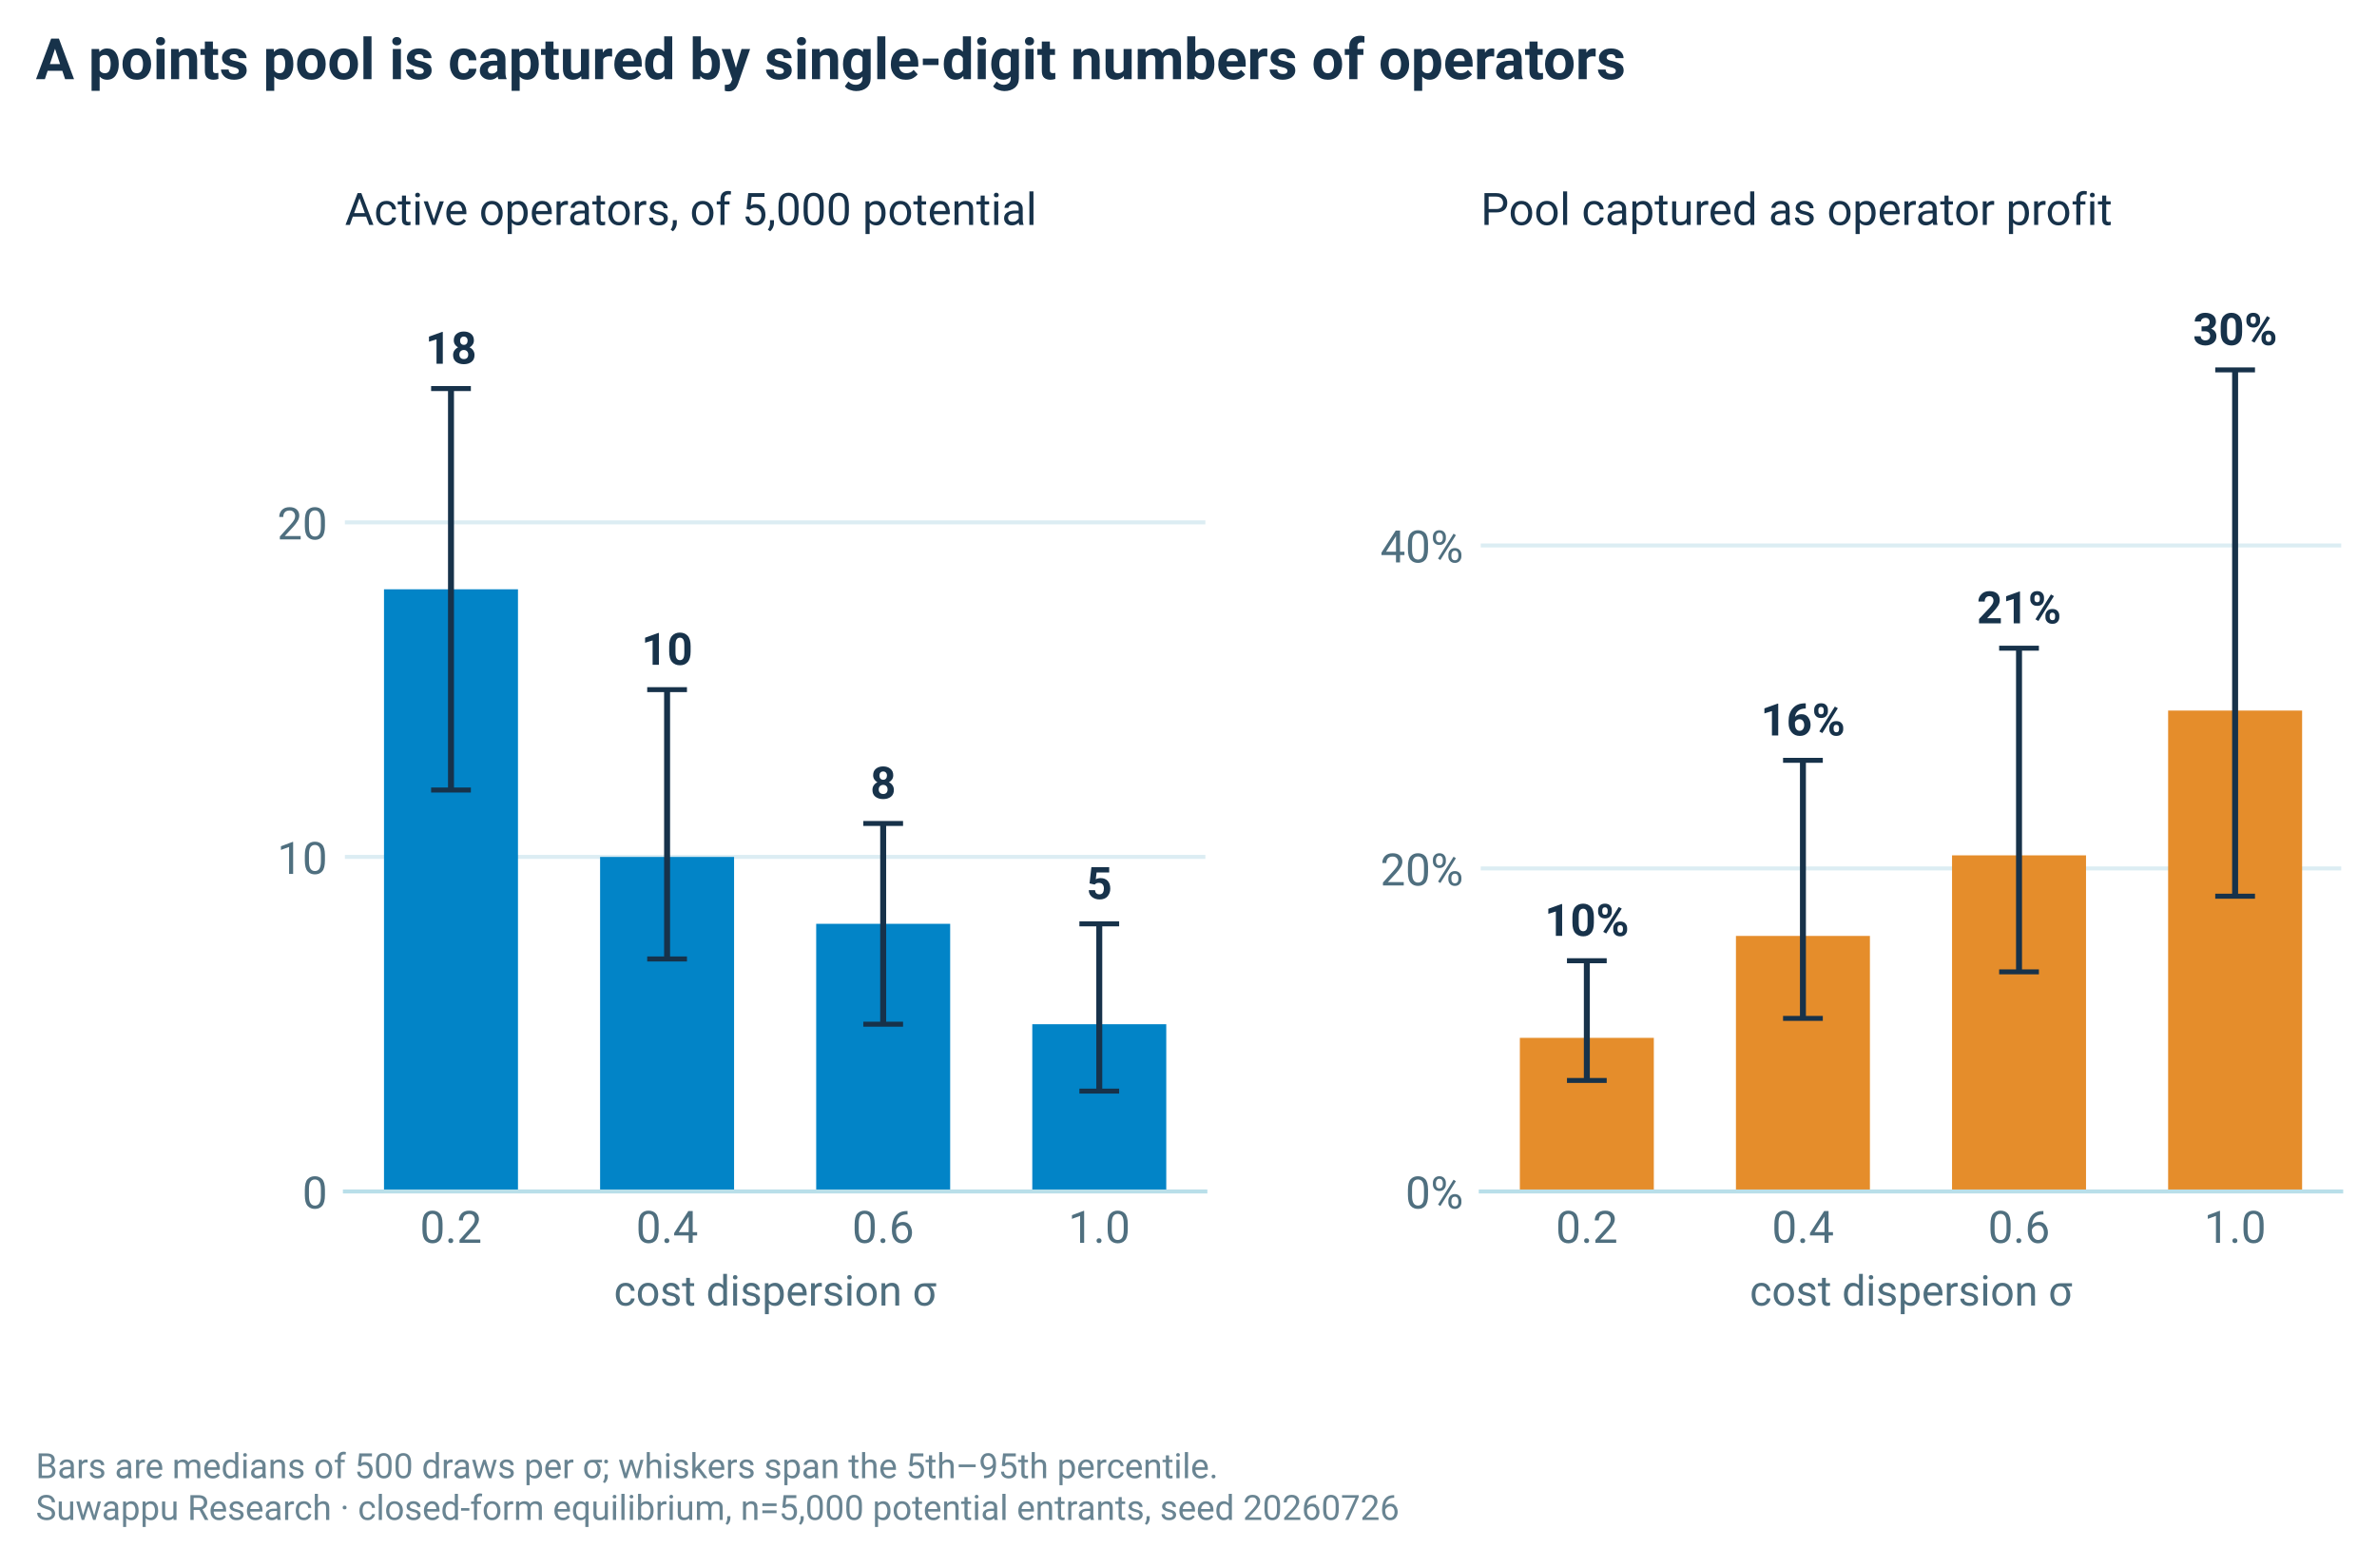
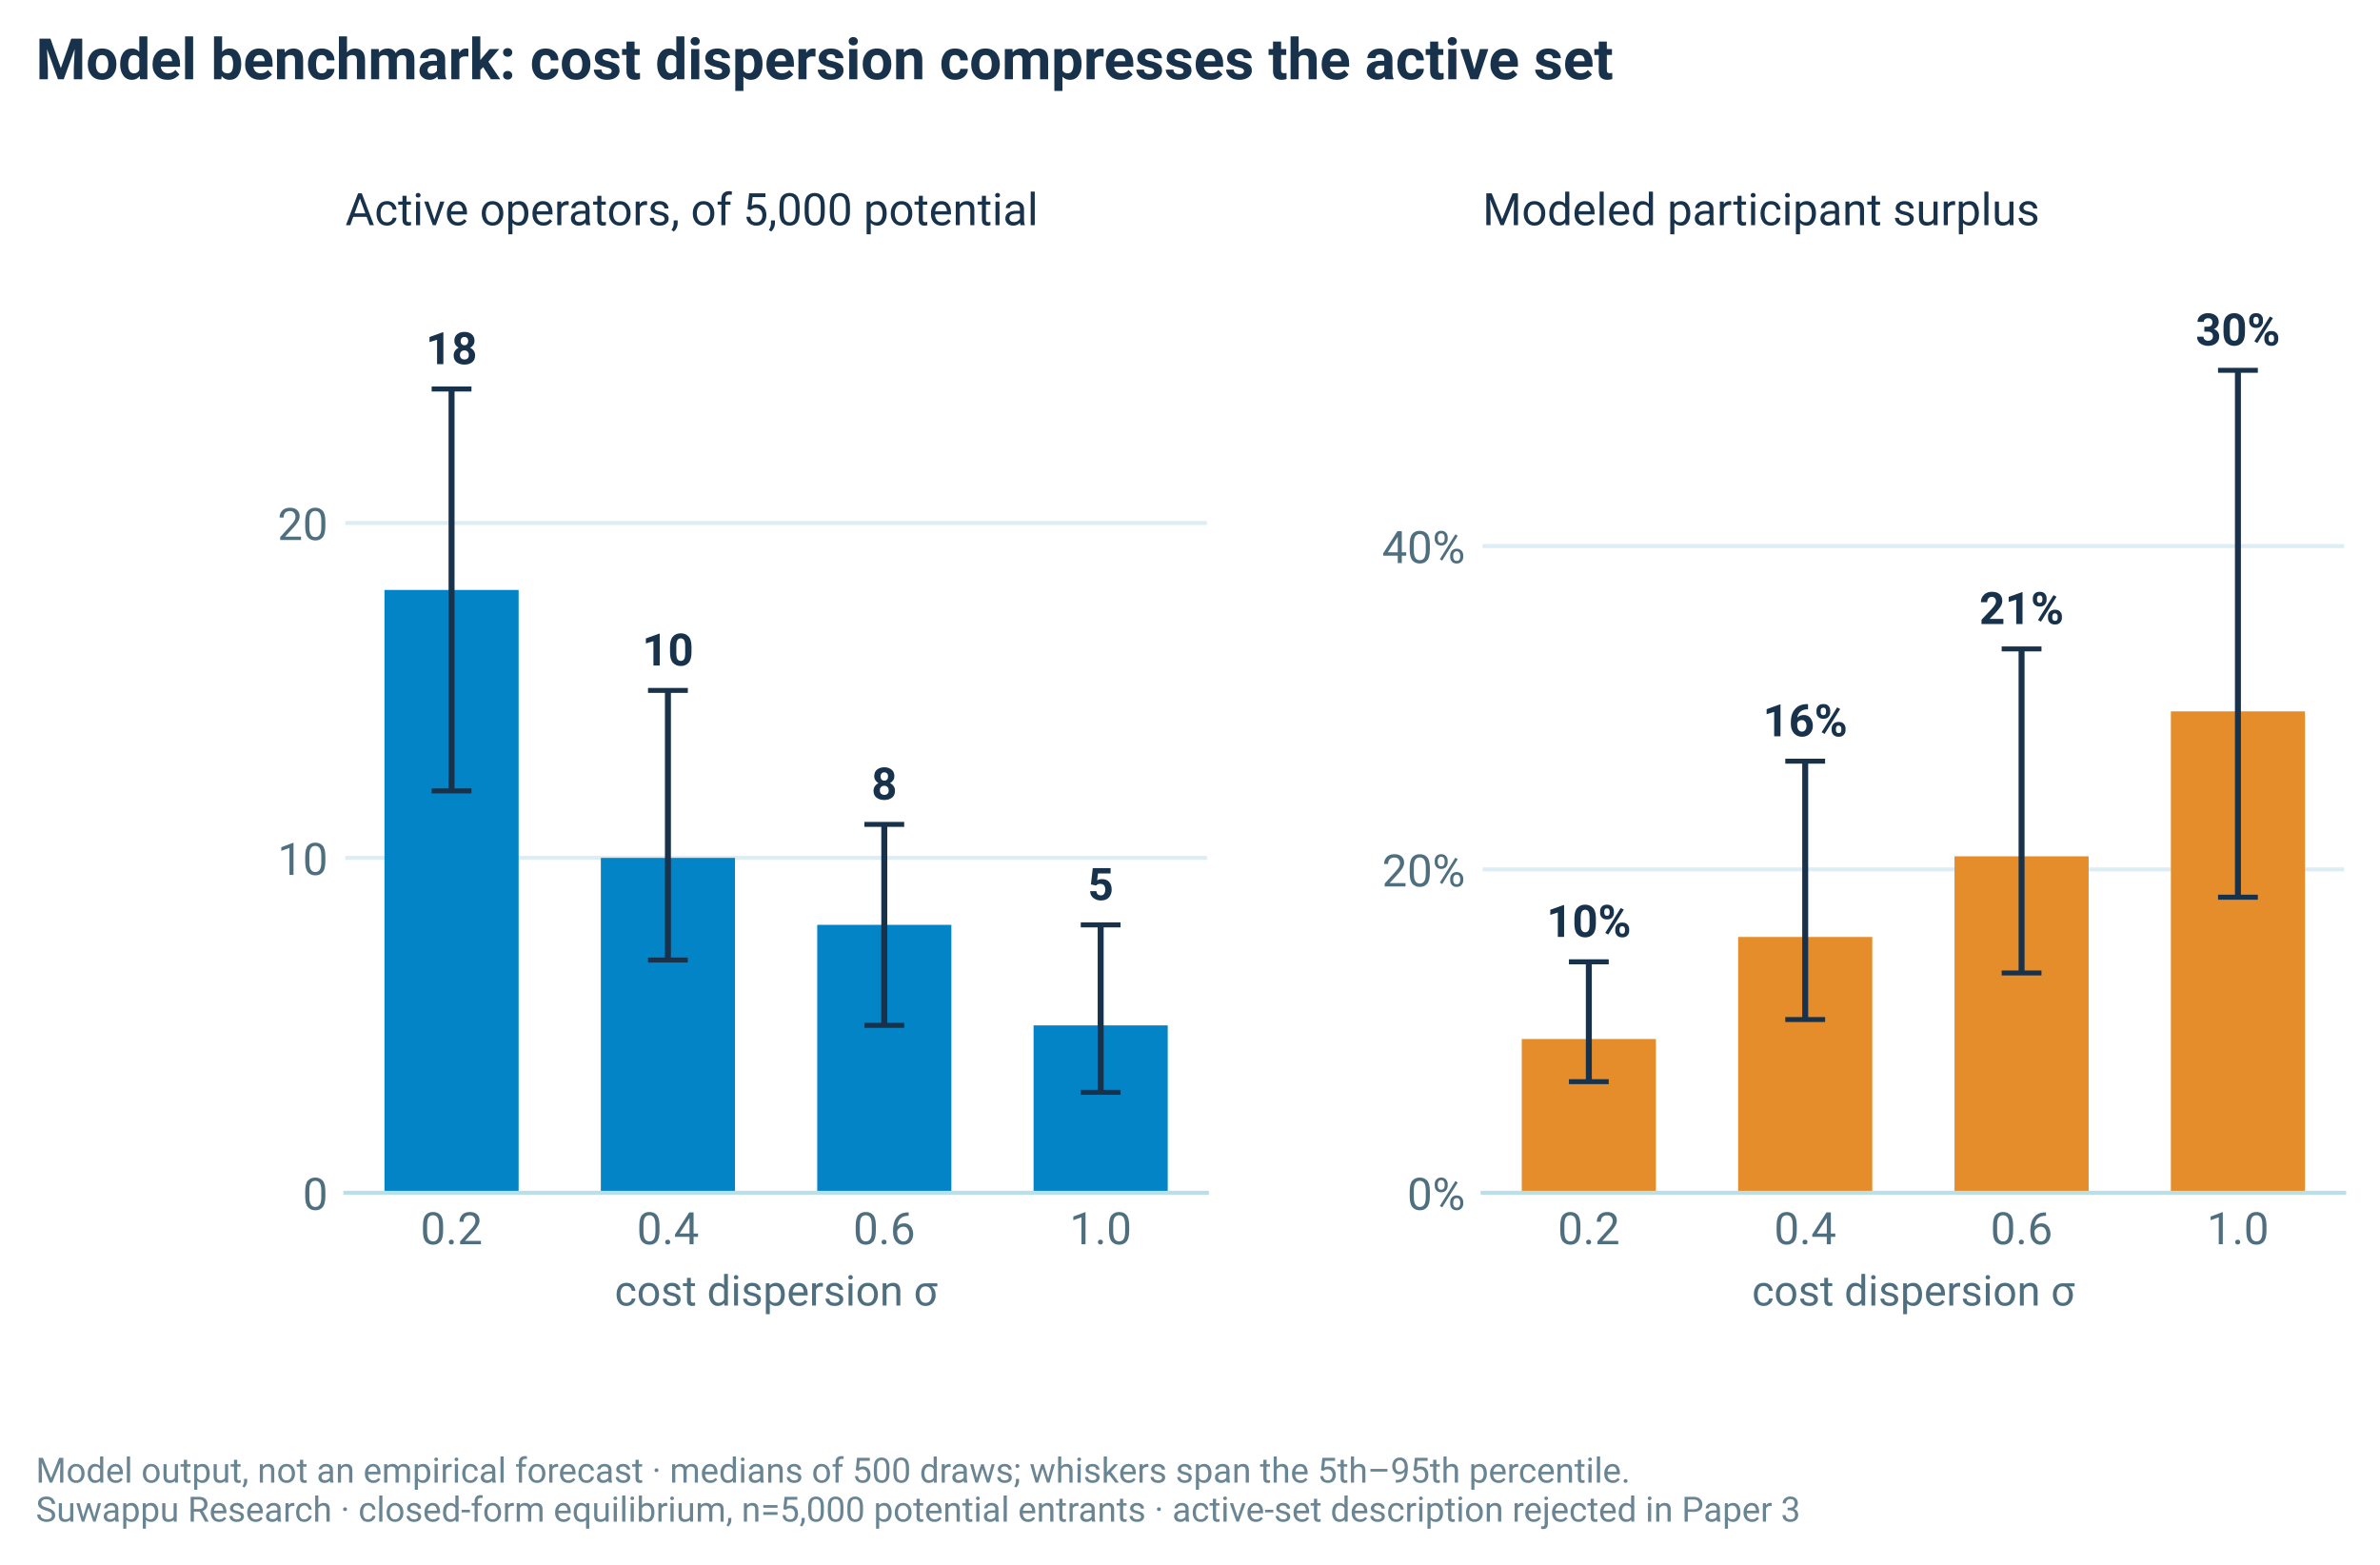
- <svg xmlns="http://www.w3.org/2000/svg" xmlns:xlink="http://www.w3.org/1999/xlink" role="img" width="478.368pt" height="315.438pt" viewBox="0 0 478.368 315.438" version="1.1">
+ <svg xmlns="http://www.w3.org/2000/svg" xmlns:xlink="http://www.w3.org/1999/xlink" role="img" width="478.368pt" height="314.512pt" viewBox="0 0 478.368 314.512" version="1.1">
  <defs>
    <style type="text/css">*{stroke-linejoin: round; stroke-linecap: butt}</style>
  </defs>
  <g id="figure_1">
    <g id="patch_1">
-       <path d="M 0 315.438  L 478.368 315.438  L 478.368 -0  L 0 -0  L 0 315.438  z " style="fill: none" />
+       <path d="M 0 314.512 L 478.368 314.512 L 478.368 0 L 0 0 L 0 314.512 z " style="fill: none" />
    </g>
    <g id="axes_1">
      <g id="patch_2">
-         <path d="M 69.408 239.76  L 242.58 239.76  L 242.58 51.264  L 69.408 51.264  L 69.408 239.76  z " style="fill: none" />
+         <path d="M 69.408 239.76 L 242.58 239.76 L 242.58 51.264 L 69.408 51.264 L 69.408 239.76 z " style="fill: none" />
      </g>
      <g id="matplotlib.axis_1">
        <g id="xtick_1">
          <g id="line2d_1" />
          <g id="text_1">
-             <text style="font-size: 9px; font-family:Geist, ui-sans-serif, system-ui, -apple-system, 'Segoe UI', Roboto, sans-serif, 'Bitstream Vera Sans', 'Computer Modern Sans Serif', 'Lucida Grande', 'Verdana', 'Geneva', 'Lucid', 'Arial', 'Helvetica', 'Avant Garde', sans-serif; text-anchor: middle; fill: #4f6f7f" x="90.761" y="250.098" transform="rotate(-0 90.761 250.0979)">0.2</text>
+             <text style="font-size: 9px; font-family:Geist, ui-sans-serif, system-ui, -apple-system, 'Segoe UI', Roboto, sans-serif, 'Bitstream Vera Sans', 'Computer Modern Sans Serif', 'Lucida Grande', 'Verdana', 'Geneva', 'Lucid', 'Arial', 'Helvetica', 'Avant Garde', sans-serif; text-anchor: middle; fill: #4f6f7f" x="90.761" y="250.099" transform="rotate(-0 90.761 250.0986)">0.2</text>
          </g>
        </g>
        <g id="xtick_2">
          <g id="line2d_2" />
          <g id="text_2">
-             <text style="font-size: 9px; font-family:Geist, ui-sans-serif, system-ui, -apple-system, 'Segoe UI', Roboto, sans-serif, 'Bitstream Vera Sans', 'Computer Modern Sans Serif', 'Lucida Grande', 'Verdana', 'Geneva', 'Lucid', 'Arial', 'Helvetica', 'Avant Garde', sans-serif; text-anchor: middle; fill: #4f6f7f" x="134.25" y="250.098" transform="rotate(-0 134.2498 250.0979)">0.4</text>
+             <text style="font-size: 9px; font-family:Geist, ui-sans-serif, system-ui, -apple-system, 'Segoe UI', Roboto, sans-serif, 'Bitstream Vera Sans', 'Computer Modern Sans Serif', 'Lucida Grande', 'Verdana', 'Geneva', 'Lucid', 'Arial', 'Helvetica', 'Avant Garde', sans-serif; text-anchor: middle; fill: #4f6f7f" x="134.25" y="250.099" transform="rotate(-0 134.2498 250.0986)">0.4</text>
          </g>
        </g>
        <g id="xtick_3">
          <g id="line2d_3" />
          <g id="text_3">
-             <text style="font-size: 9px; font-family:Geist, ui-sans-serif, system-ui, -apple-system, 'Segoe UI', Roboto, sans-serif, 'Bitstream Vera Sans', 'Computer Modern Sans Serif', 'Lucida Grande', 'Verdana', 'Geneva', 'Lucid', 'Arial', 'Helvetica', 'Avant Garde', sans-serif; text-anchor: middle; fill: #4f6f7f" x="177.739" y="250.098" transform="rotate(-0 177.7386 250.0979)">0.6</text>
+             <text style="font-size: 9px; font-family:Geist, ui-sans-serif, system-ui, -apple-system, 'Segoe UI', Roboto, sans-serif, 'Bitstream Vera Sans', 'Computer Modern Sans Serif', 'Lucida Grande', 'Verdana', 'Geneva', 'Lucid', 'Arial', 'Helvetica', 'Avant Garde', sans-serif; text-anchor: middle; fill: #4f6f7f" x="177.739" y="250.099" transform="rotate(-0 177.7386 250.0986)">0.6</text>
          </g>
        </g>
        <g id="xtick_4">
          <g id="line2d_4" />
          <g id="text_4">
-             <text style="font-size: 9px; font-family:Geist, ui-sans-serif, system-ui, -apple-system, 'Segoe UI', Roboto, sans-serif, 'Bitstream Vera Sans', 'Computer Modern Sans Serif', 'Lucida Grande', 'Verdana', 'Geneva', 'Lucid', 'Arial', 'Helvetica', 'Avant Garde', sans-serif; text-anchor: middle; fill: #4f6f7f" x="221.227" y="250.098" transform="rotate(-0 221.2274 250.0979)">1.0</text>
+             <text style="font-size: 9px; font-family:Geist, ui-sans-serif, system-ui, -apple-system, 'Segoe UI', Roboto, sans-serif, 'Bitstream Vera Sans', 'Computer Modern Sans Serif', 'Lucida Grande', 'Verdana', 'Geneva', 'Lucid', 'Arial', 'Helvetica', 'Avant Garde', sans-serif; text-anchor: middle; fill: #4f6f7f" x="221.227" y="250.099" transform="rotate(-0 221.2274 250.0986)">1.0</text>
          </g>
        </g>
        <g id="text_5">
-           <text style="font-size: 8.5px; font-family:Geist, ui-sans-serif, system-ui, -apple-system, 'Segoe UI', Roboto, sans-serif, 'Bitstream Vera Sans', 'Computer Modern Sans Serif', 'Lucida Grande', 'Verdana', 'Geneva', 'Lucid', 'Arial', 'Helvetica', 'Avant Garde', sans-serif; text-anchor: middle; fill: #4f6f7f" x="155.994" y="262.719" transform="rotate(-0 155.9942 262.7187)">cost dispersion σ</text>
+           <text style="font-size: 8.5px; font-family:Geist, ui-sans-serif, system-ui, -apple-system, 'Segoe UI', Roboto, sans-serif, 'Bitstream Vera Sans', 'Computer Modern Sans Serif', 'Lucida Grande', 'Verdana', 'Geneva', 'Lucid', 'Arial', 'Helvetica', 'Avant Garde', sans-serif; text-anchor: middle; fill: #4f6f7f" x="155.994" y="262.429" transform="rotate(-0 155.9942 262.429)">cost dispersion σ</text>
        </g>
      </g>
      <g id="matplotlib.axis_2">
        <g id="ytick_1">
          <g id="line2d_5">
-             <path d="M 69.408 239.76  L 242.58 239.76  " clip-path="url(#pb14c1b0435)" style="fill: none; stroke: #dcedf3; stroke-width: 0.8; stroke-linecap: square" />
+             <path d="M 69.408 239.76 L 242.58 239.76 " clip-path="url(#pdb73789c99)" style="fill: none; stroke: #dcedf3; stroke-width: 0.8; stroke-linecap: square" />
          </g>
          <g id="line2d_6" />
          <g id="text_6">
-             <text style="font-size: 9px; font-family:Geist, ui-sans-serif, system-ui, -apple-system, 'Segoe UI', Roboto, sans-serif, 'Bitstream Vera Sans', 'Computer Modern Sans Serif', 'Lucida Grande', 'Verdana', 'Geneva', 'Lucid', 'Arial', 'Helvetica', 'Avant Garde', sans-serif; text-anchor: end; fill: #4f6f7f" x="65.908" y="243.179" transform="rotate(-0 65.908 243.1789)">0</text>
+             <text style="font-size: 9px; font-family:Geist, ui-sans-serif, system-ui, -apple-system, 'Segoe UI', Roboto, sans-serif, 'Bitstream Vera Sans', 'Computer Modern Sans Serif', 'Lucida Grande', 'Verdana', 'Geneva', 'Lucid', 'Arial', 'Helvetica', 'Avant Garde', sans-serif; text-anchor: end; fill: #4f6f7f" x="65.908" y="243.179" transform="rotate(-0 65.908 243.1793)">0</text>
          </g>
        </g>
        <g id="ytick_2">
          <g id="line2d_7">
-             <path d="M 69.408 172.44  L 242.58 172.44  " clip-path="url(#pb14c1b0435)" style="fill: none; stroke: #dcedf3; stroke-width: 0.8; stroke-linecap: square" />
+             <path d="M 69.408 172.44 L 242.58 172.44 " clip-path="url(#pdb73789c99)" style="fill: none; stroke: #dcedf3; stroke-width: 0.8; stroke-linecap: square" />
          </g>
          <g id="line2d_8" />
          <g id="text_7">
-             <text style="font-size: 9px; font-family:Geist, ui-sans-serif, system-ui, -apple-system, 'Segoe UI', Roboto, sans-serif, 'Bitstream Vera Sans', 'Computer Modern Sans Serif', 'Lucida Grande', 'Verdana', 'Geneva', 'Lucid', 'Arial', 'Helvetica', 'Avant Garde', sans-serif; text-anchor: end; fill: #4f6f7f" x="65.908" y="175.859" transform="rotate(-0 65.908 175.8589)">10</text>
+             <text style="font-size: 9px; font-family:Geist, ui-sans-serif, system-ui, -apple-system, 'Segoe UI', Roboto, sans-serif, 'Bitstream Vera Sans', 'Computer Modern Sans Serif', 'Lucida Grande', 'Verdana', 'Geneva', 'Lucid', 'Arial', 'Helvetica', 'Avant Garde', sans-serif; text-anchor: end; fill: #4f6f7f" x="65.908" y="175.859" transform="rotate(-0 65.908 175.8593)">10</text>
          </g>
        </g>
        <g id="ytick_3">
          <g id="line2d_9">
-             <path d="M 69.408 105.12  L 242.58 105.12  " clip-path="url(#pb14c1b0435)" style="fill: none; stroke: #dcedf3; stroke-width: 0.8; stroke-linecap: square" />
+             <path d="M 69.408 105.12 L 242.58 105.12 " clip-path="url(#pdb73789c99)" style="fill: none; stroke: #dcedf3; stroke-width: 0.8; stroke-linecap: square" />
          </g>
          <g id="line2d_10" />
          <g id="text_8">
-             <text style="font-size: 9px; font-family:Geist, ui-sans-serif, system-ui, -apple-system, 'Segoe UI', Roboto, sans-serif, 'Bitstream Vera Sans', 'Computer Modern Sans Serif', 'Lucida Grande', 'Verdana', 'Geneva', 'Lucid', 'Arial', 'Helvetica', 'Avant Garde', sans-serif; text-anchor: end; fill: #4f6f7f" x="65.908" y="108.539" transform="rotate(-0 65.908 108.5389)">20</text>
+             <text style="font-size: 9px; font-family:Geist, ui-sans-serif, system-ui, -apple-system, 'Segoe UI', Roboto, sans-serif, 'Bitstream Vera Sans', 'Computer Modern Sans Serif', 'Lucida Grande', 'Verdana', 'Geneva', 'Lucid', 'Arial', 'Helvetica', 'Avant Garde', sans-serif; text-anchor: end; fill: #4f6f7f" x="65.908" y="108.539" transform="rotate(-0 65.908 108.5393)">20</text>
          </g>
        </g>
      </g>
      <g id="patch_3">
-         <path d="M 77.279 239.76  L 104.243 239.76  L 104.243 118.584  L 77.279 118.584  z " clip-path="url(#pb14c1b0435)" style="fill: #0284c7" />
+         <path d="M 77.279 239.76 L 104.243 239.76 L 104.243 118.584 L 77.279 118.584 z " clip-path="url(#pdb73789c99)" style="fill: #0284c7" />
      </g>
      <g id="patch_4">
-         <path d="M 120.768 239.76  L 147.731 239.76  L 147.731 172.44  L 120.768 172.44  z " clip-path="url(#pb14c1b0435)" style="fill: #0284c7" />
+         <path d="M 120.768 239.76 L 147.731 239.76 L 147.731 172.44 L 120.768 172.44 z " clip-path="url(#pdb73789c99)" style="fill: #0284c7" />
      </g>
      <g id="patch_5">
-         <path d="M 164.257 239.76  L 191.22 239.76  L 191.22 185.904  L 164.257 185.904  z " clip-path="url(#pb14c1b0435)" style="fill: #0284c7" />
+         <path d="M 164.257 239.76 L 191.22 239.76 L 191.22 185.904 L 164.257 185.904 z " clip-path="url(#pdb73789c99)" style="fill: #0284c7" />
      </g>
      <g id="patch_6">
-         <path d="M 207.746 239.76  L 234.709 239.76  L 234.709 206.1  L 207.746 206.1  z " clip-path="url(#pb14c1b0435)" style="fill: #0284c7" />
+         <path d="M 207.746 239.76 L 234.709 239.76 L 234.709 206.1 L 207.746 206.1 z " clip-path="url(#pdb73789c99)" style="fill: #0284c7" />
      </g>
      <g id="LineCollection_1">
-         <path d="M 90.761 158.976  L 90.761 78.192  " clip-path="url(#pb14c1b0435)" style="fill: none; stroke: #17324a; stroke-width: 1.2" />
-         <path d="M 134.25 192.973  L 134.25 138.78  " clip-path="url(#pb14c1b0435)" style="fill: none; stroke: #17324a; stroke-width: 1.2" />
-         <path d="M 177.739 206.1  L 177.739 165.708  " clip-path="url(#pb14c1b0435)" style="fill: none; stroke: #17324a; stroke-width: 1.2" />
-         <path d="M 221.227 219.564  L 221.227 185.904  " clip-path="url(#pb14c1b0435)" style="fill: none; stroke: #17324a; stroke-width: 1.2" />
+         <path d="M 90.761 158.976 L 90.761 78.192 " clip-path="url(#pdb73789c99)" style="fill: none; stroke: #17324a; stroke-width: 1.2" />
+         <path d="M 134.25 192.973 L 134.25 138.78 " clip-path="url(#pdb73789c99)" style="fill: none; stroke: #17324a; stroke-width: 1.2" />
+         <path d="M 177.739 206.1 L 177.739 165.708 " clip-path="url(#pdb73789c99)" style="fill: none; stroke: #17324a; stroke-width: 1.2" />
+         <path d="M 221.227 219.564 L 221.227 185.904 " clip-path="url(#pdb73789c99)" style="fill: none; stroke: #17324a; stroke-width: 1.2" />
      </g>
      <g id="line2d_11">
        <defs>
-           <path id="m58d3341c25" d="M 4 0  L -4 -0  " style="stroke: #17324a" />
+           <path id="m475809ba50" d="M 4 0 L -4 -0 " style="stroke: #17324a" />
        </defs>
-         <g clip-path="url(#pb14c1b0435)">
-           <use xlink:href="#m58d3341c25" x="90.761" y="158.976" style="fill: #1f77b4; stroke: #17324a" />
-           <use xlink:href="#m58d3341c25" x="134.25" y="192.973" style="fill: #1f77b4; stroke: #17324a" />
-           <use xlink:href="#m58d3341c25" x="177.739" y="206.1" style="fill: #1f77b4; stroke: #17324a" />
-           <use xlink:href="#m58d3341c25" x="221.227" y="219.564" style="fill: #1f77b4; stroke: #17324a" />
+         <g clip-path="url(#pdb73789c99)">
+           <use xlink:href="#m475809ba50" x="90.761" y="158.976" style="fill: #1f77b4; stroke: #17324a" />
+           <use xlink:href="#m475809ba50" x="134.25" y="192.973" style="fill: #1f77b4; stroke: #17324a" />
+           <use xlink:href="#m475809ba50" x="177.739" y="206.1" style="fill: #1f77b4; stroke: #17324a" />
+           <use xlink:href="#m475809ba50" x="221.227" y="219.564" style="fill: #1f77b4; stroke: #17324a" />
        </g>
      </g>
      <g id="line2d_12">
-         <g clip-path="url(#pb14c1b0435)">
-           <use xlink:href="#m58d3341c25" x="90.761" y="78.192" style="fill: #1f77b4; stroke: #17324a" />
-           <use xlink:href="#m58d3341c25" x="134.25" y="138.78" style="fill: #1f77b4; stroke: #17324a" />
-           <use xlink:href="#m58d3341c25" x="177.739" y="165.708" style="fill: #1f77b4; stroke: #17324a" />
-           <use xlink:href="#m58d3341c25" x="221.227" y="185.904" style="fill: #1f77b4; stroke: #17324a" />
+         <g clip-path="url(#pdb73789c99)">
+           <use xlink:href="#m475809ba50" x="90.761" y="78.192" style="fill: #1f77b4; stroke: #17324a" />
+           <use xlink:href="#m475809ba50" x="134.25" y="138.78" style="fill: #1f77b4; stroke: #17324a" />
+           <use xlink:href="#m475809ba50" x="177.739" y="165.708" style="fill: #1f77b4; stroke: #17324a" />
+           <use xlink:href="#m475809ba50" x="221.227" y="185.904" style="fill: #1f77b4; stroke: #17324a" />
        </g>
      </g>
      <g id="patch_7">
-         <path d="M 69.408 239.76  L 242.58 239.76  " style="fill: none; stroke: #b9dfe9; stroke-width: 0.8; stroke-linejoin: miter; stroke-linecap: square" />
+         <path d="M 69.408 239.76 L 242.58 239.76 " style="fill: none; stroke: #b9dfe9; stroke-width: 0.8; stroke-linejoin: miter; stroke-linecap: square" />
      </g>
      <g id="text_9">
        <text style="font-weight: 700; font-size: 9px; font-family:Geist, ui-sans-serif, system-ui, -apple-system, 'Segoe UI', Roboto, sans-serif, 'Bitstream Vera Sans', 'Computer Modern Sans Serif', 'Lucida Grande', 'Verdana', 'Geneva', 'Lucid', 'Arial', 'Helvetica', 'Avant Garde', sans-serif; text-anchor: middle; fill: #17324a" x="90.761" y="73.192" transform="rotate(-0 90.761 73.192)">18</text>
      </g>
      <g id="text_10">
        <text style="font-weight: 700; font-size: 9px; font-family:Geist, ui-sans-serif, system-ui, -apple-system, 'Segoe UI', Roboto, sans-serif, 'Bitstream Vera Sans', 'Computer Modern Sans Serif', 'Lucida Grande', 'Verdana', 'Geneva', 'Lucid', 'Arial', 'Helvetica', 'Avant Garde', sans-serif; text-anchor: middle; fill: #17324a" x="134.25" y="133.78" transform="rotate(-0 134.2498 133.78)">10</text>
      </g>
      <g id="text_11">
        <text style="font-weight: 700; font-size: 9px; font-family:Geist, ui-sans-serif, system-ui, -apple-system, 'Segoe UI', Roboto, sans-serif, 'Bitstream Vera Sans', 'Computer Modern Sans Serif', 'Lucida Grande', 'Verdana', 'Geneva', 'Lucid', 'Arial', 'Helvetica', 'Avant Garde', sans-serif; text-anchor: middle; fill: #17324a" x="177.739" y="160.708" transform="rotate(-0 177.7386 160.708)">8</text>
      </g>
      <g id="text_12">
        <text style="font-weight: 700; font-size: 9px; font-family:Geist, ui-sans-serif, system-ui, -apple-system, 'Segoe UI', Roboto, sans-serif, 'Bitstream Vera Sans', 'Computer Modern Sans Serif', 'Lucida Grande', 'Verdana', 'Geneva', 'Lucid', 'Arial', 'Helvetica', 'Avant Garde', sans-serif; text-anchor: middle; fill: #17324a" x="221.227" y="180.904" transform="rotate(-0 221.2274 180.904)">5</text>
      </g>
      <g id="text_13">
        <text style="font-size: 9px; font-family:Geist, ui-sans-serif, system-ui, -apple-system, 'Segoe UI', Roboto, sans-serif, 'Bitstream Vera Sans', 'Computer Modern Sans Serif', 'Lucida Grande', 'Verdana', 'Geneva', 'Lucid', 'Arial', 'Helvetica', 'Avant Garde', sans-serif; text-anchor: start; fill: #17324a" x="69.408" y="45.264" transform="rotate(-0 69.408 45.264)">Active operators, of 5,000 potential</text>
      </g>
    </g>
    <g id="axes_2">
      <g id="patch_8">
-         <path d="M 297.996 239.76  L 471.168 239.76  L 471.168 51.264  L 297.996 51.264  L 297.996 239.76  z " style="fill: none" />
+         <path d="M 297.996 239.76 L 471.168 239.76 L 471.168 51.264 L 297.996 51.264 L 297.996 239.76 z " style="fill: none" />
      </g>
      <g id="matplotlib.axis_3">
        <g id="xtick_5">
          <g id="line2d_13" />
          <g id="text_14">
-             <text style="font-size: 9px; font-family:Geist, ui-sans-serif, system-ui, -apple-system, 'Segoe UI', Roboto, sans-serif, 'Bitstream Vera Sans', 'Computer Modern Sans Serif', 'Lucida Grande', 'Verdana', 'Geneva', 'Lucid', 'Arial', 'Helvetica', 'Avant Garde', sans-serif; text-anchor: middle; fill: #4f6f7f" x="319.349" y="250.098" transform="rotate(-0 319.3486 250.0979)">0.2</text>
+             <text style="font-size: 9px; font-family:Geist, ui-sans-serif, system-ui, -apple-system, 'Segoe UI', Roboto, sans-serif, 'Bitstream Vera Sans', 'Computer Modern Sans Serif', 'Lucida Grande', 'Verdana', 'Geneva', 'Lucid', 'Arial', 'Helvetica', 'Avant Garde', sans-serif; text-anchor: middle; fill: #4f6f7f" x="319.349" y="250.099" transform="rotate(-0 319.3486 250.0986)">0.2</text>
          </g>
        </g>
        <g id="xtick_6">
          <g id="line2d_14" />
          <g id="text_15">
-             <text style="font-size: 9px; font-family:Geist, ui-sans-serif, system-ui, -apple-system, 'Segoe UI', Roboto, sans-serif, 'Bitstream Vera Sans', 'Computer Modern Sans Serif', 'Lucida Grande', 'Verdana', 'Geneva', 'Lucid', 'Arial', 'Helvetica', 'Avant Garde', sans-serif; text-anchor: middle; fill: #4f6f7f" x="362.837" y="250.098" transform="rotate(-0 362.8374 250.0979)">0.4</text>
+             <text style="font-size: 9px; font-family:Geist, ui-sans-serif, system-ui, -apple-system, 'Segoe UI', Roboto, sans-serif, 'Bitstream Vera Sans', 'Computer Modern Sans Serif', 'Lucida Grande', 'Verdana', 'Geneva', 'Lucid', 'Arial', 'Helvetica', 'Avant Garde', sans-serif; text-anchor: middle; fill: #4f6f7f" x="362.837" y="250.099" transform="rotate(-0 362.8374 250.0986)">0.4</text>
          </g>
        </g>
        <g id="xtick_7">
          <g id="line2d_15" />
          <g id="text_16">
-             <text style="font-size: 9px; font-family:Geist, ui-sans-serif, system-ui, -apple-system, 'Segoe UI', Roboto, sans-serif, 'Bitstream Vera Sans', 'Computer Modern Sans Serif', 'Lucida Grande', 'Verdana', 'Geneva', 'Lucid', 'Arial', 'Helvetica', 'Avant Garde', sans-serif; text-anchor: middle; fill: #4f6f7f" x="406.326" y="250.098" transform="rotate(-0 406.3262 250.0979)">0.6</text>
+             <text style="font-size: 9px; font-family:Geist, ui-sans-serif, system-ui, -apple-system, 'Segoe UI', Roboto, sans-serif, 'Bitstream Vera Sans', 'Computer Modern Sans Serif', 'Lucida Grande', 'Verdana', 'Geneva', 'Lucid', 'Arial', 'Helvetica', 'Avant Garde', sans-serif; text-anchor: middle; fill: #4f6f7f" x="406.326" y="250.099" transform="rotate(-0 406.3262 250.0986)">0.6</text>
          </g>
        </g>
        <g id="xtick_8">
          <g id="line2d_16" />
          <g id="text_17">
-             <text style="font-size: 9px; font-family:Geist, ui-sans-serif, system-ui, -apple-system, 'Segoe UI', Roboto, sans-serif, 'Bitstream Vera Sans', 'Computer Modern Sans Serif', 'Lucida Grande', 'Verdana', 'Geneva', 'Lucid', 'Arial', 'Helvetica', 'Avant Garde', sans-serif; text-anchor: middle; fill: #4f6f7f" x="449.815" y="250.098" transform="rotate(-0 449.815 250.0979)">1.0</text>
+             <text style="font-size: 9px; font-family:Geist, ui-sans-serif, system-ui, -apple-system, 'Segoe UI', Roboto, sans-serif, 'Bitstream Vera Sans', 'Computer Modern Sans Serif', 'Lucida Grande', 'Verdana', 'Geneva', 'Lucid', 'Arial', 'Helvetica', 'Avant Garde', sans-serif; text-anchor: middle; fill: #4f6f7f" x="449.815" y="250.099" transform="rotate(-0 449.815 250.0986)">1.0</text>
          </g>
        </g>
        <g id="text_18">
-           <text style="font-size: 8.5px; font-family:Geist, ui-sans-serif, system-ui, -apple-system, 'Segoe UI', Roboto, sans-serif, 'Bitstream Vera Sans', 'Computer Modern Sans Serif', 'Lucida Grande', 'Verdana', 'Geneva', 'Lucid', 'Arial', 'Helvetica', 'Avant Garde', sans-serif; text-anchor: middle; fill: #4f6f7f" x="384.582" y="262.719" transform="rotate(-0 384.5818 262.7187)">cost dispersion σ</text>
+           <text style="font-size: 8.5px; font-family:Geist, ui-sans-serif, system-ui, -apple-system, 'Segoe UI', Roboto, sans-serif, 'Bitstream Vera Sans', 'Computer Modern Sans Serif', 'Lucida Grande', 'Verdana', 'Geneva', 'Lucid', 'Arial', 'Helvetica', 'Avant Garde', sans-serif; text-anchor: middle; fill: #4f6f7f" x="384.582" y="262.429" transform="rotate(-0 384.5818 262.429)">cost dispersion σ</text>
        </g>
      </g>
      <g id="matplotlib.axis_4">
        <g id="ytick_4">
          <g id="line2d_17">
-             <path d="M 297.996 239.76  L 471.168 239.76  " clip-path="url(#p4dffd5aa37)" style="fill: none; stroke: #dcedf3; stroke-width: 0.8; stroke-linecap: square" />
+             <path d="M 297.996 239.76 L 471.168 239.76 " clip-path="url(#p184849449d)" style="fill: none; stroke: #dcedf3; stroke-width: 0.8; stroke-linecap: square" />
          </g>
          <g id="line2d_18" />
          <g id="text_19">
-             <text style="font-size: 9px; font-family:Geist, ui-sans-serif, system-ui, -apple-system, 'Segoe UI', Roboto, sans-serif, 'Bitstream Vera Sans', 'Computer Modern Sans Serif', 'Lucida Grande', 'Verdana', 'Geneva', 'Lucid', 'Arial', 'Helvetica', 'Avant Garde', sans-serif; text-anchor: end; fill: #4f6f7f" x="294.496" y="243.179" transform="rotate(-0 294.4956 243.1789)">0%</text>
+             <text style="font-size: 9px; font-family:Geist, ui-sans-serif, system-ui, -apple-system, 'Segoe UI', Roboto, sans-serif, 'Bitstream Vera Sans', 'Computer Modern Sans Serif', 'Lucida Grande', 'Verdana', 'Geneva', 'Lucid', 'Arial', 'Helvetica', 'Avant Garde', sans-serif; text-anchor: end; fill: #4f6f7f" x="294.496" y="243.179" transform="rotate(-0 294.4956 243.1793)">0%</text>
          </g>
        </g>
        <g id="ytick_5">
          <g id="line2d_19">
-             <path d="M 297.996 174.761  L 471.168 174.761  " clip-path="url(#p4dffd5aa37)" style="fill: none; stroke: #dcedf3; stroke-width: 0.8; stroke-linecap: square" />
+             <path d="M 297.996 174.761 L 471.168 174.761 " clip-path="url(#p184849449d)" style="fill: none; stroke: #dcedf3; stroke-width: 0.8; stroke-linecap: square" />
          </g>
          <g id="line2d_20" />
          <g id="text_20">
-             <text style="font-size: 9px; font-family:Geist, ui-sans-serif, system-ui, -apple-system, 'Segoe UI', Roboto, sans-serif, 'Bitstream Vera Sans', 'Computer Modern Sans Serif', 'Lucida Grande', 'Verdana', 'Geneva', 'Lucid', 'Arial', 'Helvetica', 'Avant Garde', sans-serif; text-anchor: end; fill: #4f6f7f" x="294.496" y="178.18" transform="rotate(-0 294.4956 178.1803)">20%</text>
+             <text style="font-size: 9px; font-family:Geist, ui-sans-serif, system-ui, -apple-system, 'Segoe UI', Roboto, sans-serif, 'Bitstream Vera Sans', 'Computer Modern Sans Serif', 'Lucida Grande', 'Verdana', 'Geneva', 'Lucid', 'Arial', 'Helvetica', 'Avant Garde', sans-serif; text-anchor: end; fill: #4f6f7f" x="294.496" y="178.181" transform="rotate(-0 294.4956 178.1807)">20%</text>
          </g>
        </g>
        <g id="ytick_6">
          <g id="line2d_21">
-             <path d="M 297.996 109.763  L 471.168 109.763  " clip-path="url(#p4dffd5aa37)" style="fill: none; stroke: #dcedf3; stroke-width: 0.8; stroke-linecap: square" />
+             <path d="M 297.996 109.763 L 471.168 109.763 " clip-path="url(#p184849449d)" style="fill: none; stroke: #dcedf3; stroke-width: 0.8; stroke-linecap: square" />
          </g>
          <g id="line2d_22" />
          <g id="text_21">
-             <text style="font-size: 9px; font-family:Geist, ui-sans-serif, system-ui, -apple-system, 'Segoe UI', Roboto, sans-serif, 'Bitstream Vera Sans', 'Computer Modern Sans Serif', 'Lucida Grande', 'Verdana', 'Geneva', 'Lucid', 'Arial', 'Helvetica', 'Avant Garde', sans-serif; text-anchor: end; fill: #4f6f7f" x="294.496" y="113.182" transform="rotate(-0 294.4956 113.1817)">40%</text>
+             <text style="font-size: 9px; font-family:Geist, ui-sans-serif, system-ui, -apple-system, 'Segoe UI', Roboto, sans-serif, 'Bitstream Vera Sans', 'Computer Modern Sans Serif', 'Lucida Grande', 'Verdana', 'Geneva', 'Lucid', 'Arial', 'Helvetica', 'Avant Garde', sans-serif; text-anchor: end; fill: #4f6f7f" x="294.496" y="113.182" transform="rotate(-0 294.4956 113.1821)">40%</text>
          </g>
        </g>
      </g>
      <g id="patch_9">
-         <path d="M 305.867 239.76  L 332.83 239.76  L 332.83 208.848  L 305.867 208.848  z " clip-path="url(#p4dffd5aa37)" style="fill: #e58d2b" />
+         <path d="M 305.867 239.76 L 332.83 239.76 L 332.83 208.848 L 305.867 208.848 z " clip-path="url(#p184849449d)" style="fill: #e58d2b" />
      </g>
      <g id="patch_10">
-         <path d="M 349.356 239.76  L 376.319 239.76  L 376.319 188.336  L 349.356 188.336  z " clip-path="url(#p4dffd5aa37)" style="fill: #e58d2b" />
+         <path d="M 349.356 239.76 L 376.319 239.76 L 376.319 188.336 L 349.356 188.336 z " clip-path="url(#p184849449d)" style="fill: #e58d2b" />
      </g>
      <g id="patch_11">
-         <path d="M 392.845 239.76  L 419.808 239.76  L 419.808 172.125  L 392.845 172.125  z " clip-path="url(#p4dffd5aa37)" style="fill: #e58d2b" />
+         <path d="M 392.845 239.76 L 419.808 239.76 L 419.808 172.125 L 392.845 172.125 z " clip-path="url(#p184849449d)" style="fill: #e58d2b" />
      </g>
      <g id="patch_12">
-         <path d="M 436.333 239.76  L 463.297 239.76  L 463.297 142.981  L 436.333 142.981  z " clip-path="url(#p4dffd5aa37)" style="fill: #e58d2b" />
+         <path d="M 436.333 239.76 L 463.297 239.76 L 463.297 142.981 L 436.333 142.981 z " clip-path="url(#p184849449d)" style="fill: #e58d2b" />
      </g>
      <g id="LineCollection_2">
-         <path d="M 319.349 217.423  L 319.349 193.329  " clip-path="url(#p4dffd5aa37)" style="fill: none; stroke: #17324a; stroke-width: 1.2" />
-         <path d="M 362.837 204.931  L 362.837 152.999  " clip-path="url(#p4dffd5aa37)" style="fill: none; stroke: #17324a; stroke-width: 1.2" />
-         <path d="M 406.326 195.572  L 406.326 130.435  " clip-path="url(#p4dffd5aa37)" style="fill: none; stroke: #17324a; stroke-width: 1.2" />
-         <path d="M 449.815 180.347  L 449.815 74.432  " clip-path="url(#p4dffd5aa37)" style="fill: none; stroke: #17324a; stroke-width: 1.2" />
+         <path d="M 319.349 217.423 L 319.349 193.329 " clip-path="url(#p184849449d)" style="fill: none; stroke: #17324a; stroke-width: 1.2" />
+         <path d="M 362.837 204.931 L 362.837 152.999 " clip-path="url(#p184849449d)" style="fill: none; stroke: #17324a; stroke-width: 1.2" />
+         <path d="M 406.326 195.572 L 406.326 130.435 " clip-path="url(#p184849449d)" style="fill: none; stroke: #17324a; stroke-width: 1.2" />
+         <path d="M 449.815 180.347 L 449.815 74.432 " clip-path="url(#p184849449d)" style="fill: none; stroke: #17324a; stroke-width: 1.2" />
      </g>
      <g id="line2d_23">
-         <g clip-path="url(#p4dffd5aa37)">
-           <use xlink:href="#m58d3341c25" x="319.349" y="217.423" style="fill: #1f77b4; stroke: #17324a" />
-           <use xlink:href="#m58d3341c25" x="362.837" y="204.931" style="fill: #1f77b4; stroke: #17324a" />
-           <use xlink:href="#m58d3341c25" x="406.326" y="195.572" style="fill: #1f77b4; stroke: #17324a" />
-           <use xlink:href="#m58d3341c25" x="449.815" y="180.347" style="fill: #1f77b4; stroke: #17324a" />
+         <g clip-path="url(#p184849449d)">
+           <use xlink:href="#m475809ba50" x="319.349" y="217.423" style="fill: #1f77b4; stroke: #17324a" />
+           <use xlink:href="#m475809ba50" x="362.837" y="204.931" style="fill: #1f77b4; stroke: #17324a" />
+           <use xlink:href="#m475809ba50" x="406.326" y="195.572" style="fill: #1f77b4; stroke: #17324a" />
+           <use xlink:href="#m475809ba50" x="449.815" y="180.347" style="fill: #1f77b4; stroke: #17324a" />
        </g>
      </g>
      <g id="line2d_24">
-         <g clip-path="url(#p4dffd5aa37)">
-           <use xlink:href="#m58d3341c25" x="319.349" y="193.329" style="fill: #1f77b4; stroke: #17324a" />
-           <use xlink:href="#m58d3341c25" x="362.837" y="152.999" style="fill: #1f77b4; stroke: #17324a" />
-           <use xlink:href="#m58d3341c25" x="406.326" y="130.435" style="fill: #1f77b4; stroke: #17324a" />
-           <use xlink:href="#m58d3341c25" x="449.815" y="74.432" style="fill: #1f77b4; stroke: #17324a" />
+         <g clip-path="url(#p184849449d)">
+           <use xlink:href="#m475809ba50" x="319.349" y="193.329" style="fill: #1f77b4; stroke: #17324a" />
+           <use xlink:href="#m475809ba50" x="362.837" y="152.999" style="fill: #1f77b4; stroke: #17324a" />
+           <use xlink:href="#m475809ba50" x="406.326" y="130.435" style="fill: #1f77b4; stroke: #17324a" />
+           <use xlink:href="#m475809ba50" x="449.815" y="74.432" style="fill: #1f77b4; stroke: #17324a" />
        </g>
      </g>
      <g id="patch_13">
-         <path d="M 297.996 239.76  L 471.168 239.76  " style="fill: none; stroke: #b9dfe9; stroke-width: 0.8; stroke-linejoin: miter; stroke-linecap: square" />
+         <path d="M 297.996 239.76 L 471.168 239.76 " style="fill: none; stroke: #b9dfe9; stroke-width: 0.8; stroke-linejoin: miter; stroke-linecap: square" />
      </g>
      <g id="text_22">
        <text style="font-weight: 700; font-size: 9px; font-family:Geist, ui-sans-serif, system-ui, -apple-system, 'Segoe UI', Roboto, sans-serif, 'Bitstream Vera Sans', 'Computer Modern Sans Serif', 'Lucida Grande', 'Verdana', 'Geneva', 'Lucid', 'Arial', 'Helvetica', 'Avant Garde', sans-serif; text-anchor: middle; fill: #17324a" x="319.349" y="188.329" transform="rotate(-0 319.3486 188.3292)">10%</text>
      </g>
      <g id="text_23">
        <text style="font-weight: 700; font-size: 9px; font-family:Geist, ui-sans-serif, system-ui, -apple-system, 'Segoe UI', Roboto, sans-serif, 'Bitstream Vera Sans', 'Computer Modern Sans Serif', 'Lucida Grande', 'Verdana', 'Geneva', 'Lucid', 'Arial', 'Helvetica', 'Avant Garde', sans-serif; text-anchor: middle; fill: #17324a" x="362.837" y="147.999" transform="rotate(-0 362.8374 147.9994)">16%</text>
      </g>
      <g id="text_24">
        <text style="font-weight: 700; font-size: 9px; font-family:Geist, ui-sans-serif, system-ui, -apple-system, 'Segoe UI', Roboto, sans-serif, 'Bitstream Vera Sans', 'Computer Modern Sans Serif', 'Lucida Grande', 'Verdana', 'Geneva', 'Lucid', 'Arial', 'Helvetica', 'Avant Garde', sans-serif; text-anchor: middle; fill: #17324a" x="406.326" y="125.435" transform="rotate(-0 406.3262 125.4353)">21%</text>
      </g>
      <g id="text_25">
        <text style="font-weight: 700; font-size: 9px; font-family:Geist, ui-sans-serif, system-ui, -apple-system, 'Segoe UI', Roboto, sans-serif, 'Bitstream Vera Sans', 'Computer Modern Sans Serif', 'Lucida Grande', 'Verdana', 'Geneva', 'Lucid', 'Arial', 'Helvetica', 'Avant Garde', sans-serif; text-anchor: middle; fill: #17324a" x="449.815" y="69.432" transform="rotate(-0 449.815 69.43231)">30%</text>
      </g>
      <g id="text_26">
-         <text style="font-size: 9px; font-family:Geist, ui-sans-serif, system-ui, -apple-system, 'Segoe UI', Roboto, sans-serif, 'Bitstream Vera Sans', 'Computer Modern Sans Serif', 'Lucida Grande', 'Verdana', 'Geneva', 'Lucid', 'Arial', 'Helvetica', 'Avant Garde', sans-serif; text-anchor: start; fill: #17324a" x="297.996" y="45.264" transform="rotate(-0 297.9956 45.264)">Pool captured as operator profit</text>
+         <text style="font-size: 9px; font-family:Geist, ui-sans-serif, system-ui, -apple-system, 'Segoe UI', Roboto, sans-serif, 'Bitstream Vera Sans', 'Computer Modern Sans Serif', 'Lucida Grande', 'Verdana', 'Geneva', 'Lucid', 'Arial', 'Helvetica', 'Avant Garde', sans-serif; text-anchor: start; fill: #17324a" x="297.996" y="45.264" transform="rotate(-0 297.9956 45.264)">Modeled participant surplus</text>
      </g>
    </g>
    <g id="text_27">
-       <text style="font-weight: 600; font-size: 11.5px; font-family:Geist, ui-sans-serif, system-ui, -apple-system, 'Segoe UI', Roboto, sans-serif, 'Bitstream Vera Sans', 'Computer Modern Sans Serif', 'Lucida Grande', 'Verdana', 'Geneva', 'Lucid', 'Arial', 'Helvetica', 'Avant Garde', sans-serif; text-anchor: start; fill: #17324a" x="7.2" y="15.938" transform="rotate(-0 7.2 15.9382)">A points pool is captured by single-digit numbers of operators</text>
+       <text style="font-weight: 600; font-size: 11.5px; font-family:Geist, ui-sans-serif, system-ui, -apple-system, 'Segoe UI', Roboto, sans-serif, 'Bitstream Vera Sans', 'Computer Modern Sans Serif', 'Lucida Grande', 'Verdana', 'Geneva', 'Lucid', 'Arial', 'Helvetica', 'Avant Garde', sans-serif; text-anchor: start; fill: #17324a" x="7.2" y="15.938" transform="rotate(-0 7.2 15.9382)">Model benchmark: cost dispersion compresses the active set</text>
    </g>
    <g id="text_28">
-       <text style="font-size: 7px; font-family:Geist, ui-sans-serif, system-ui, -apple-system, 'Segoe UI', Roboto, sans-serif, 'Bitstream Vera Sans', 'Computer Modern Sans Serif', 'Lucida Grande', 'Verdana', 'Geneva', 'Lucid', 'Arial', 'Helvetica', 'Avant Garde', sans-serif; fill: #4f6f7f; opacity: 0.85" transform="translate(7.2 297.4541)">Bars are medians of 500 draws per σ; whiskers span the 5th–95th percentile.</text>
-       <text style="font-size: 7px; font-family:Geist, ui-sans-serif, system-ui, -apple-system, 'Segoe UI', Roboto, sans-serif, 'Bitstream Vera Sans', 'Computer Modern Sans Serif', 'Lucida Grande', 'Verdana', 'Geneva', 'Lucid', 'Arial', 'Helvetica', 'Avant Garde', sans-serif; fill: #4f6f7f; opacity: 0.85" transform="translate(7.2 305.856)">Suwappu Research · closed-form equilibrium, n=5,000 potential entrants, seed 20260726</text>
+       <text style="font-size: 7px; font-family:Geist, ui-sans-serif, system-ui, -apple-system, 'Segoe UI', Roboto, sans-serif, 'Bitstream Vera Sans', 'Computer Modern Sans Serif', 'Lucida Grande', 'Verdana', 'Geneva', 'Lucid', 'Arial', 'Helvetica', 'Avant Garde', sans-serif; fill: #4f6f7f; opacity: 0.85" transform="translate(7.2 298.0175)">Model output, not an empirical forecast · medians of 500 draws; whiskers span the 5th–95th percentile.</text>
+       <text style="font-size: 7px; font-family:Geist, ui-sans-serif, system-ui, -apple-system, 'Segoe UI', Roboto, sans-serif, 'Bitstream Vera Sans', 'Computer Modern Sans Serif', 'Lucida Grande', 'Verdana', 'Geneva', 'Lucid', 'Arial', 'Helvetica', 'Avant Garde', sans-serif; fill: #4f6f7f; opacity: 0.85" transform="translate(7.2 305.856)">Suwappu Research · closed-form equilibrium, n=5,000 potential entrants · active-set description rejected in Paper 3</text>
    </g>
  </g>
  <defs>
-     <clipPath id="pb14c1b0435">
+     <clipPath id="pdb73789c99">
      <rect x="69.408" y="51.264" width="173.172" height="188.496" />
    </clipPath>
-     <clipPath id="p4dffd5aa37">
+     <clipPath id="p184849449d">
      <rect x="297.996" y="51.264" width="173.172" height="188.496" />
    </clipPath>
  </defs>
</svg>
